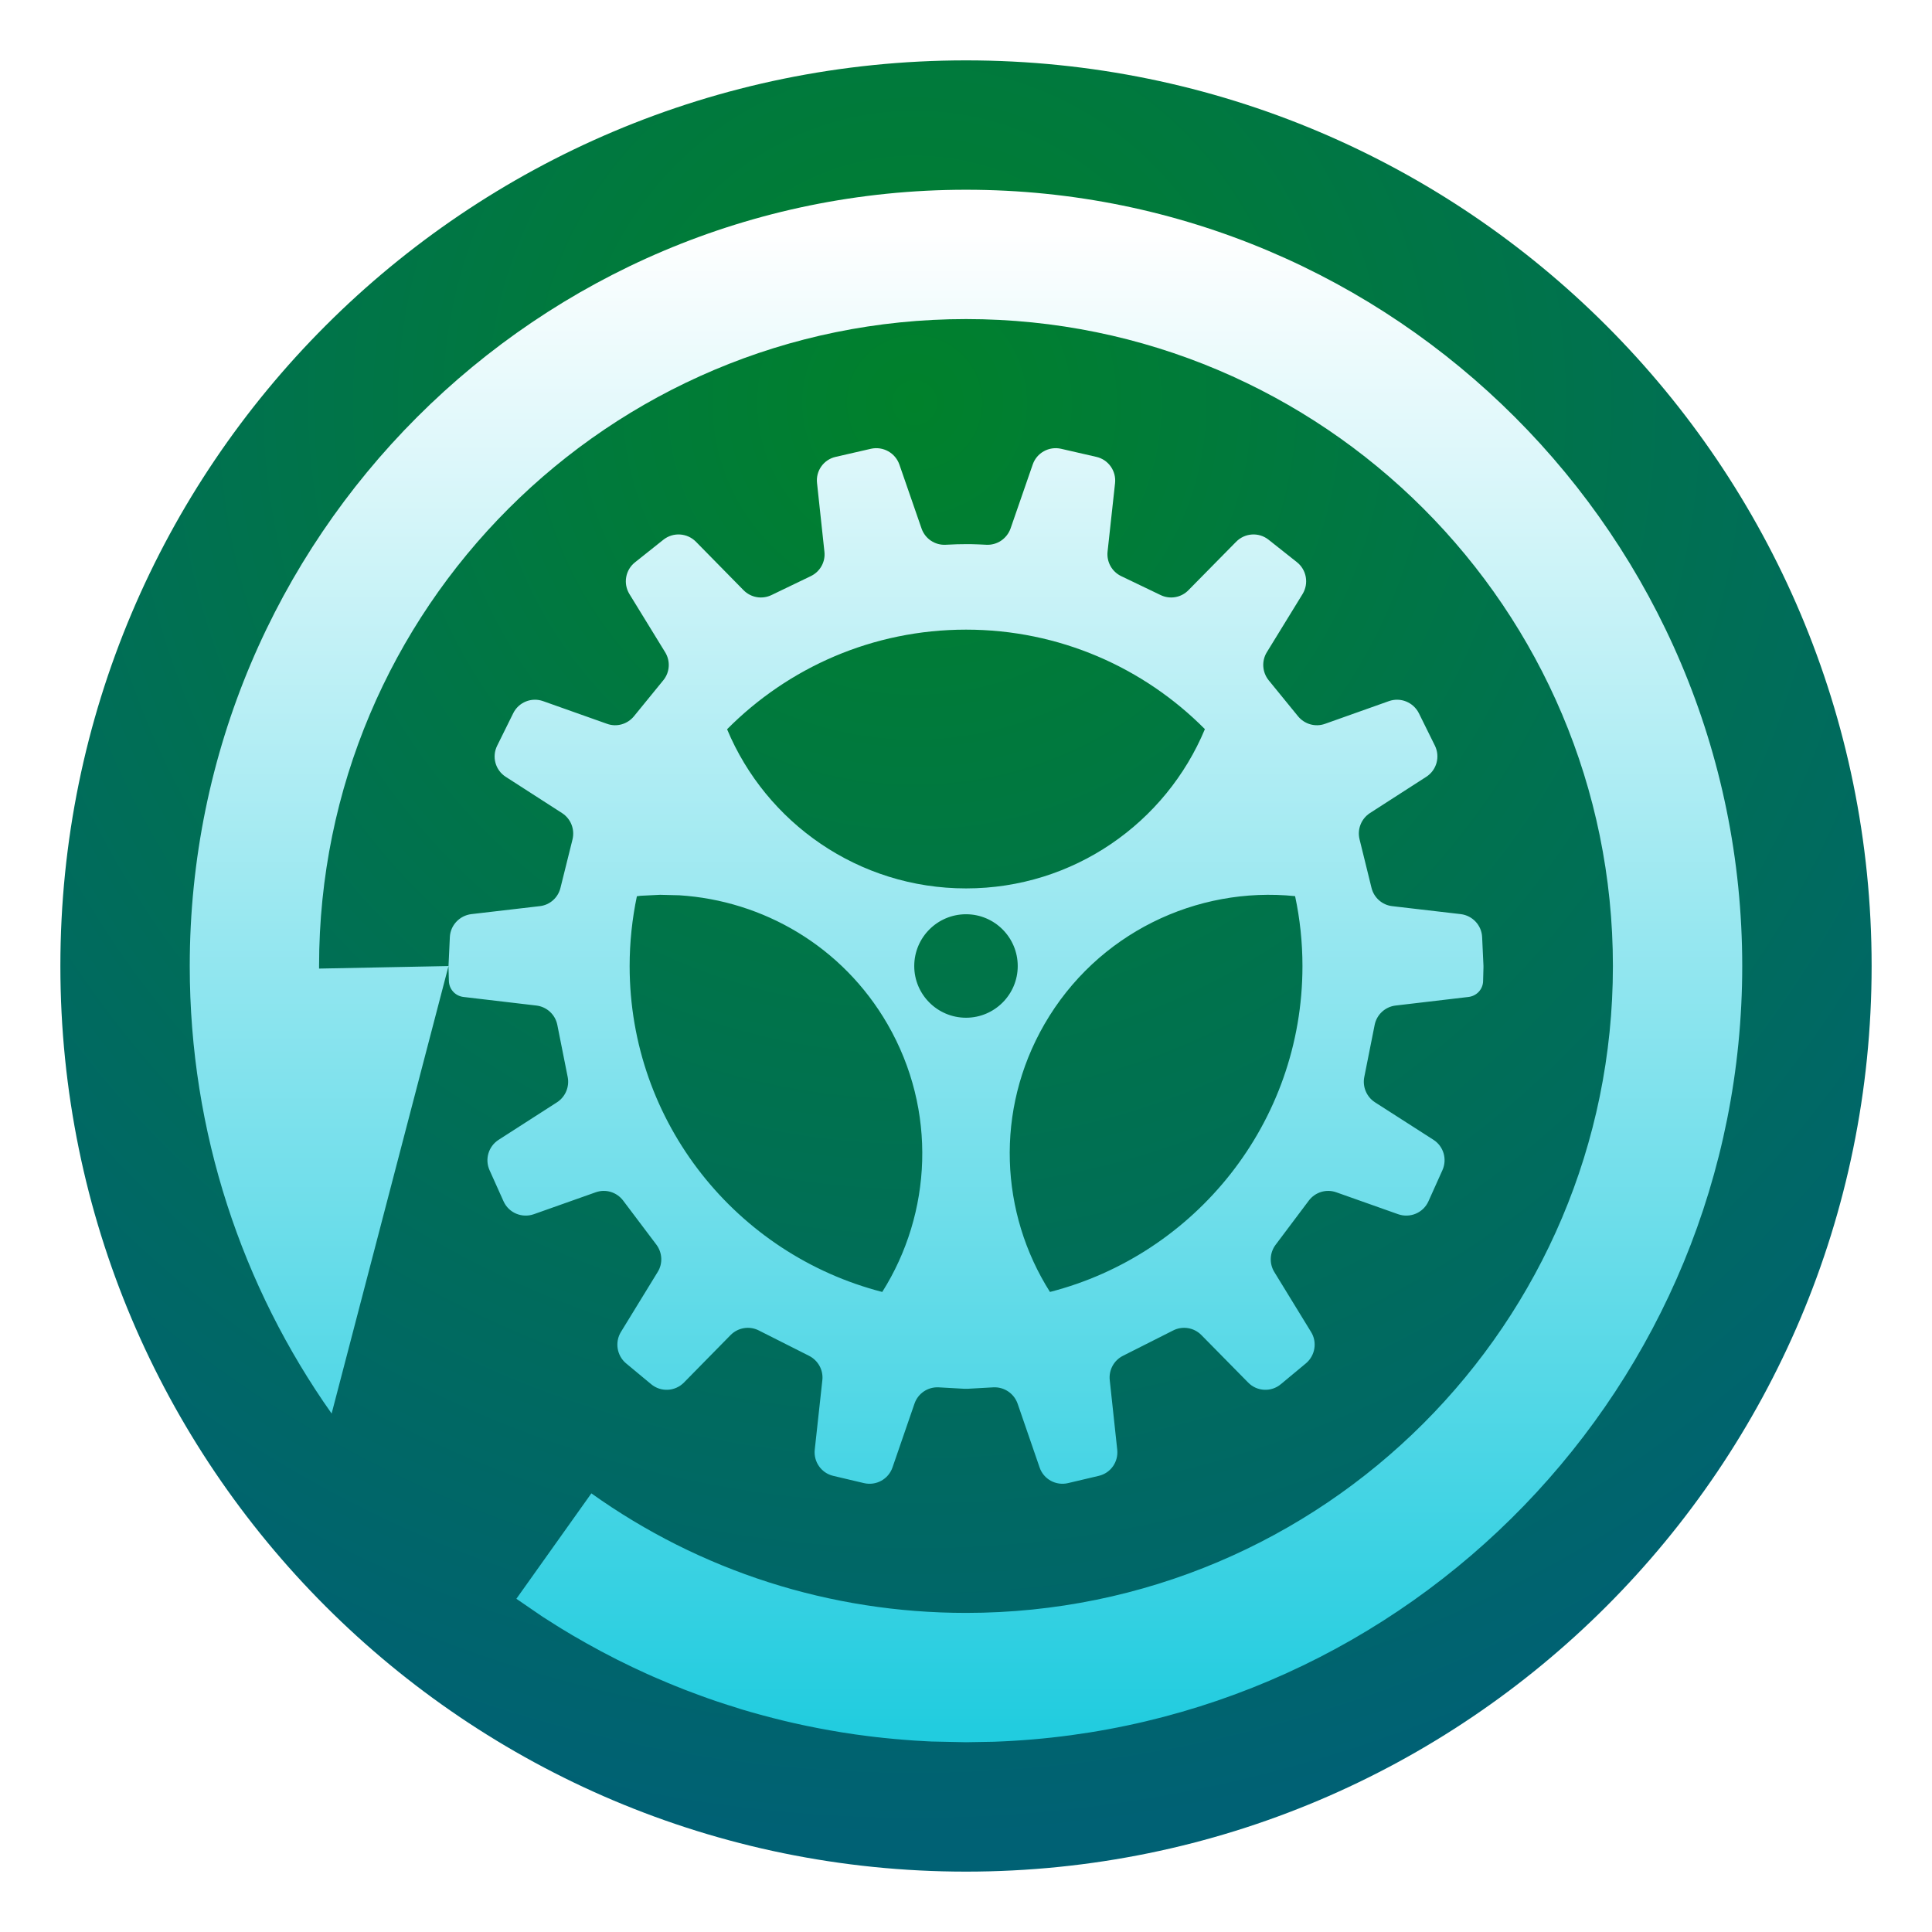
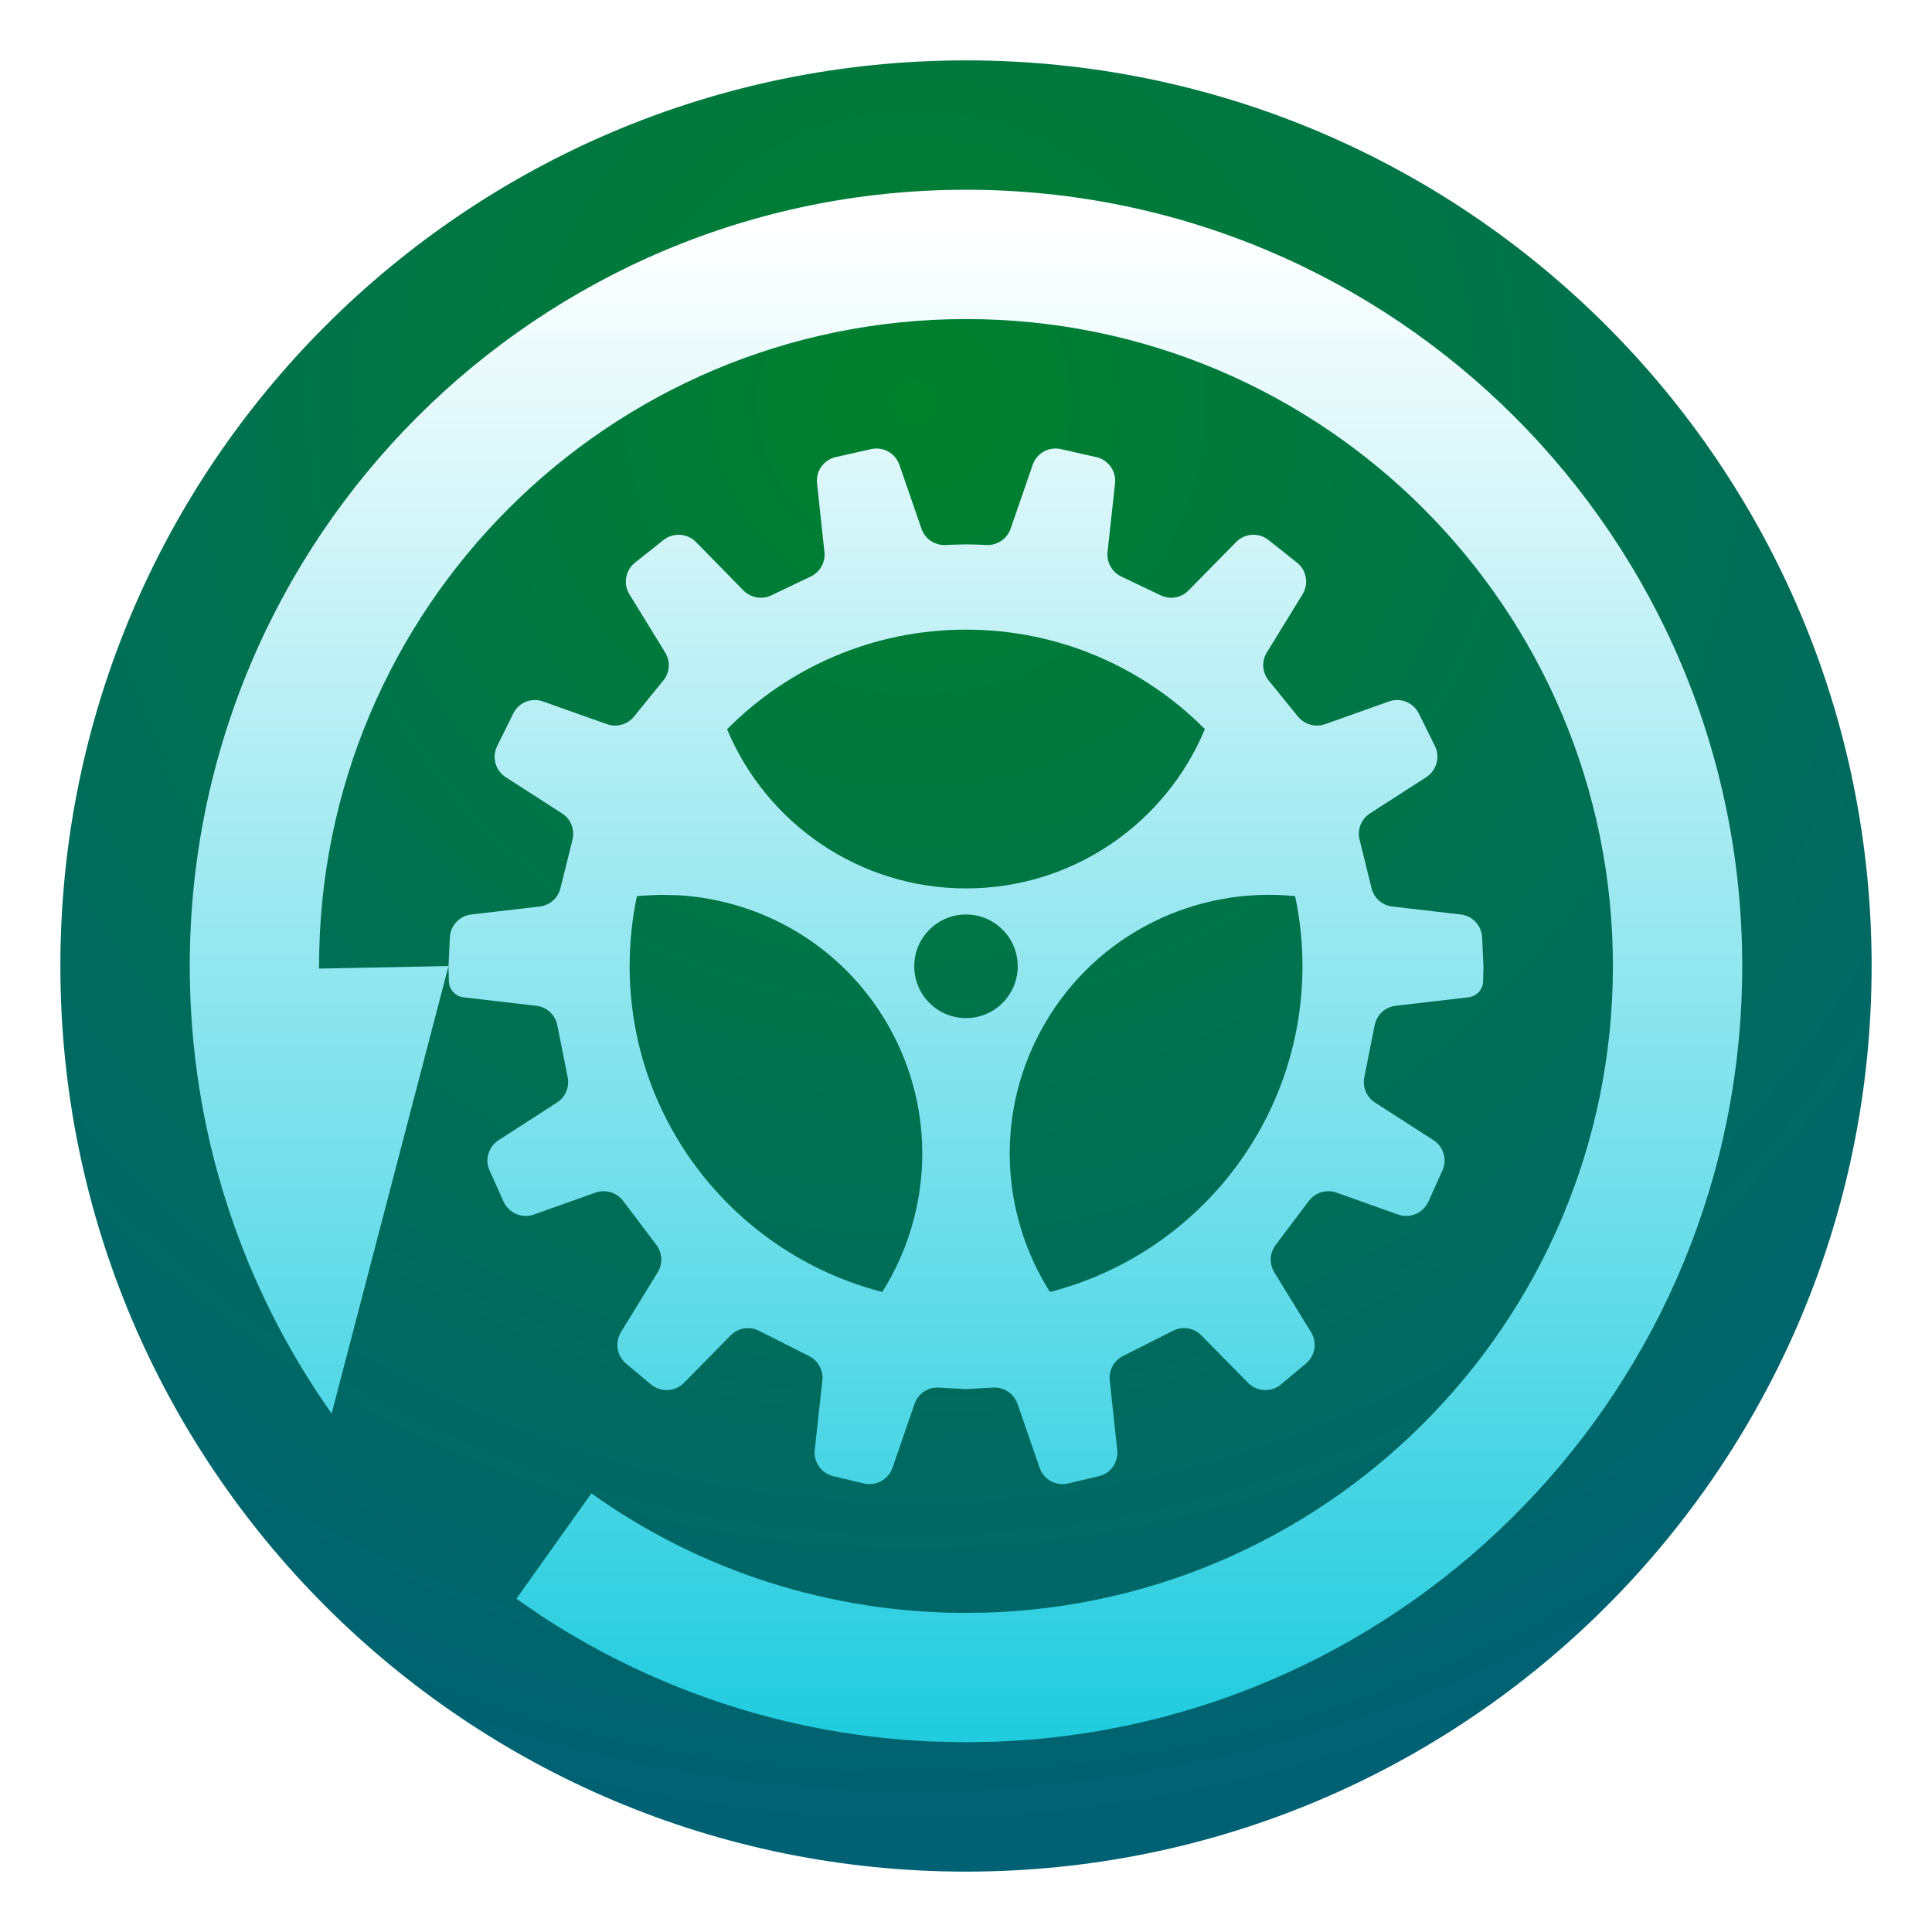
<svg xmlns="http://www.w3.org/2000/svg" width="16px" height="16px" viewBox="0 0 16 16" version="1.1">
  <defs>
    <radialGradient cx="47.157%" cy="18.859%" fx="47.157%" fy="18.859%" r="79.474%" id="radialGradient-1">
      <stop stop-color="#00812B" offset="0%" />
      <stop stop-color="#006174" offset="100%" />
    </radialGradient>
    <linearGradient x1="50%" y1="1.859%" x2="50%" y2="100%" id="linearGradient-2">
      <stop stop-color="#FFFFFF" offset="0%" />
      <stop stop-color="#21CCDF" offset="100%" />
    </linearGradient>
  </defs>
  <g id="apps/16/deepin-clone" stroke="none" stroke-width="1" fill="none" fill-rule="evenodd">
    <g id="Group" transform="translate(0.5, 0.5)">
      <circle id="Oval" fill="url(#radialGradient-1)" cx="7.5" cy="7.5" r="7.5" />
      <g id="编组" transform="translate(1.0714, 1.0714)" fill="url(#linearGradient-2)" fill-rule="nonzero">
-         <path d="M6.429,0 C9.979,0 12.857,2.878 12.857,6.429 C12.857,9.902 10.103,12.732 6.659,12.853 L6.429,12.857 L6.142,12.851 C6.05,12.847 5.959,12.841 5.868,12.833 L6.136,12.851 C6.035,12.846 5.935,12.839 5.836,12.83 L5.868,12.833 C5.786,12.826 5.704,12.817 5.623,12.807 L5.836,12.83 C5.737,12.821 5.638,12.81 5.541,12.796 L5.623,12.807 C5.547,12.798 5.473,12.787 5.398,12.775 C5.27,12.754 5.143,12.73 5.018,12.702 L5.218,12.743 C5.139,12.728 5.061,12.712 4.983,12.694 L5.018,12.702 C4.942,12.685 4.866,12.666 4.791,12.647 L4.983,12.694 C4.887,12.672 4.791,12.647 4.696,12.621 L4.791,12.647 C4.694,12.621 4.598,12.594 4.503,12.564 L4.696,12.621 C4.615,12.598 4.535,12.574 4.455,12.548 L4.503,12.564 C4.409,12.534 4.316,12.503 4.224,12.469 L4.455,12.548 C4.345,12.513 4.236,12.474 4.128,12.433 L4.224,12.469 C4.138,12.438 4.054,12.405 3.97,12.37 L4.128,12.433 C4.051,12.404 3.974,12.372 3.898,12.34 L3.97,12.37 C3.88,12.333 3.791,12.294 3.703,12.252 L3.898,12.34 C3.821,12.307 3.744,12.272 3.668,12.236 C3.493,12.153 3.322,12.061 3.154,11.962 L3.198,11.988 C3.118,11.941 3.039,11.893 2.962,11.843 L3.154,11.962 C3.077,11.916 3,11.868 2.924,11.819 L2.705,11.669 L3.326,10.796 C4.225,11.437 5.3,11.786 6.429,11.786 C9.387,11.786 11.786,9.387 11.786,6.429 C11.786,3.47 9.387,1.071 6.429,1.071 C3.47,1.071 1.071,3.47 1.071,6.429 L1.071,6.45 L2.143,6.429 L1.175,10.135 C0.435,9.087 0,7.809 0,6.429 C0,2.878 2.878,0 6.429,0 Z M7.215,2.145 L7.507,2.212 C7.607,2.234 7.674,2.328 7.663,2.43 L7.601,2.997 C7.592,3.082 7.637,3.163 7.714,3.2 L8.041,3.357 C8.118,3.394 8.211,3.378 8.271,3.316 L8.666,2.915 C8.738,2.842 8.853,2.834 8.934,2.898 L9.17,3.085 C9.249,3.148 9.269,3.261 9.216,3.348 L8.92,3.83 C8.875,3.903 8.882,3.996 8.935,4.062 L9.178,4.36 C9.232,4.426 9.321,4.452 9.402,4.423 L9.931,4.235 C10.027,4.201 10.133,4.244 10.179,4.335 L10.312,4.604 C10.357,4.696 10.326,4.807 10.24,4.862 L9.774,5.162 C9.702,5.209 9.667,5.296 9.688,5.38 L9.787,5.782 C9.807,5.863 9.876,5.924 9.959,5.933 L10.526,5.999 C10.624,6.011 10.699,6.092 10.703,6.19 L10.714,6.427 L10.714,6.441 L10.711,6.553 C10.71,6.621 10.658,6.677 10.59,6.685 L9.987,6.756 C9.9,6.766 9.83,6.831 9.813,6.916 L9.727,7.348 C9.711,7.429 9.746,7.512 9.815,7.557 L10.3,7.868 C10.384,7.922 10.415,8.029 10.374,8.12 L10.258,8.378 C10.215,8.473 10.106,8.519 10.007,8.484 L9.496,8.303 C9.413,8.273 9.321,8.301 9.268,8.371 L8.993,8.737 C8.943,8.803 8.939,8.893 8.982,8.963 L9.286,9.459 C9.339,9.544 9.32,9.655 9.244,9.719 L9.037,9.891 C8.957,9.959 8.838,9.953 8.765,9.878 L8.378,9.485 C8.317,9.423 8.222,9.407 8.144,9.447 L7.728,9.657 C7.653,9.695 7.61,9.775 7.619,9.858 L7.681,10.434 C7.692,10.535 7.627,10.628 7.528,10.651 L7.274,10.711 C7.174,10.735 7.071,10.679 7.038,10.581 L6.856,10.053 C6.826,9.968 6.744,9.913 6.654,9.918 L6.44,9.93 C6.432,9.93 6.425,9.93 6.417,9.93 L6.203,9.918 C6.113,9.913 6.031,9.968 6.002,10.053 L5.82,10.581 C5.786,10.679 5.684,10.735 5.583,10.711 L5.329,10.651 C5.231,10.628 5.165,10.535 5.176,10.434 L5.239,9.858 C5.248,9.775 5.204,9.695 5.129,9.657 L4.713,9.447 C4.635,9.407 4.54,9.423 4.479,9.485 L4.093,9.878 C4.019,9.953 3.901,9.959 3.82,9.891 L3.613,9.719 C3.537,9.655 3.519,9.544 3.571,9.459 L3.875,8.963 C3.919,8.893 3.914,8.803 3.865,8.737 L3.589,8.371 C3.536,8.301 3.444,8.273 3.361,8.303 L2.85,8.484 C2.751,8.519 2.642,8.473 2.599,8.378 L2.483,8.12 C2.442,8.029 2.474,7.922 2.558,7.868 L3.042,7.557 C3.111,7.512 3.146,7.429 3.13,7.348 L3.044,6.916 C3.027,6.831 2.957,6.766 2.87,6.756 L2.267,6.685 C2.199,6.677 2.148,6.621 2.146,6.553 L2.143,6.441 L2.143,6.427 L2.154,6.19 C2.158,6.092 2.234,6.011 2.332,5.999 L2.898,5.933 C2.982,5.924 3.05,5.863 3.07,5.782 L3.17,5.38 C3.19,5.296 3.156,5.209 3.083,5.162 L2.617,4.862 C2.531,4.807 2.5,4.696 2.546,4.604 L2.679,4.335 C2.724,4.244 2.83,4.201 2.926,4.235 L3.456,4.423 C3.536,4.452 3.625,4.426 3.679,4.36 L3.922,4.062 C3.976,3.996 3.982,3.903 3.937,3.83 L3.641,3.348 C3.588,3.261 3.608,3.148 3.688,3.085 L3.923,2.898 C4.004,2.834 4.12,2.842 4.192,2.915 L4.586,3.316 C4.647,3.378 4.739,3.394 4.817,3.357 L5.143,3.2 C5.22,3.163 5.266,3.082 5.256,2.997 L5.195,2.43 C5.183,2.328 5.25,2.234 5.35,2.212 L5.642,2.145 C5.742,2.123 5.843,2.179 5.877,2.276 L6.061,2.807 C6.091,2.891 6.172,2.945 6.261,2.94 C6.33,2.936 6.385,2.935 6.429,2.935 C6.457,2.935 6.492,2.935 6.532,2.937 L6.596,2.94 C6.685,2.945 6.766,2.891 6.797,2.807 L6.981,2.276 C7.014,2.179 7.115,2.123 7.215,2.145 Z M3.895,5.839 L3.734,5.847 L3.703,5.851 C3.664,6.037 3.643,6.231 3.643,6.429 C3.643,7.727 4.531,8.818 5.735,9.128 C6.146,8.477 6.191,7.625 5.779,6.911 C5.406,6.265 4.748,5.887 4.055,5.843 L3.895,5.839 Z M7.078,6.911 C6.666,7.625 6.711,8.477 7.124,9.128 C8.326,8.819 9.215,7.728 9.215,6.429 C9.215,6.231 9.194,6.037 9.154,5.85 C8.339,5.767 7.514,6.156 7.078,6.911 Z M6.429,6 C6.192,6 6,6.192 6,6.429 C6,6.665 6.192,6.857 6.429,6.857 C6.665,6.857 6.857,6.665 6.857,6.429 C6.857,6.192 6.665,6 6.429,6 Z M6.429,3.643 C5.655,3.643 4.956,3.958 4.45,4.468 C4.773,5.242 5.538,5.786 6.429,5.786 C7.32,5.786 8.084,5.242 8.407,4.467 C7.902,3.958 7.202,3.643 6.429,3.643 Z" id="形状结合" />
+         <path d="M6.429,0 C9.979,0 12.857,2.878 12.857,6.429 C12.857,9.902 10.103,12.732 6.659,12.853 L6.429,12.857 L6.142,12.851 C6.05,12.847 5.959,12.841 5.868,12.833 L6.136,12.851 C6.035,12.846 5.935,12.839 5.836,12.83 L5.868,12.833 C5.786,12.826 5.704,12.817 5.623,12.807 L5.836,12.83 C5.737,12.821 5.638,12.81 5.541,12.796 L5.623,12.807 C5.547,12.798 5.473,12.787 5.398,12.775 C5.27,12.754 5.143,12.73 5.018,12.702 L5.218,12.743 C5.139,12.728 5.061,12.712 4.983,12.694 L5.018,12.702 C4.942,12.685 4.866,12.666 4.791,12.647 L4.983,12.694 C4.887,12.672 4.791,12.647 4.696,12.621 L4.791,12.647 C4.694,12.621 4.598,12.594 4.503,12.564 L4.696,12.621 C4.615,12.598 4.535,12.574 4.455,12.548 L4.503,12.564 C4.409,12.534 4.316,12.503 4.224,12.469 L4.455,12.548 C4.345,12.513 4.236,12.474 4.128,12.433 L4.224,12.469 C4.138,12.438 4.054,12.405 3.97,12.37 L4.128,12.433 C4.051,12.404 3.974,12.372 3.898,12.34 L3.97,12.37 C3.88,12.333 3.791,12.294 3.703,12.252 L3.898,12.34 C3.821,12.307 3.744,12.272 3.668,12.236 C3.493,12.153 3.322,12.061 3.154,11.962 L3.198,11.988 C3.118,11.941 3.039,11.893 2.962,11.843 L3.154,11.962 C3.077,11.916 3,11.868 2.924,11.819 L2.705,11.669 L3.326,10.796 C4.225,11.437 5.3,11.786 6.429,11.786 C9.387,11.786 11.786,9.387 11.786,6.429 C11.786,3.47 9.387,1.071 6.429,1.071 C3.47,1.071 1.071,3.47 1.071,6.429 L1.071,6.45 L2.143,6.429 L1.175,10.135 C0.435,9.087 0,7.809 0,6.429 C0,2.878 2.878,0 6.429,0 Z M7.215,2.148 L7.507,2.214 C7.607,2.237 7.674,2.33 7.663,2.432 L7.601,2.999 C7.592,3.084 7.637,3.166 7.714,3.203 L8.041,3.359 C8.118,3.396 8.211,3.38 8.271,3.319 L8.666,2.917 C8.738,2.844 8.854,2.837 8.934,2.901 L9.17,3.088 C9.249,3.151 9.269,3.264 9.216,3.35 L8.92,3.832 C8.875,3.905 8.882,3.998 8.935,4.064 L9.178,4.363 C9.232,4.429 9.321,4.454 9.402,4.426 L9.931,4.238 C10.027,4.203 10.133,4.246 10.179,4.338 L10.312,4.607 C10.357,4.698 10.326,4.81 10.24,4.865 L9.774,5.165 C9.702,5.211 9.667,5.299 9.688,5.382 L9.787,5.784 C9.807,5.866 9.876,5.926 9.959,5.936 L10.526,6.002 C10.624,6.013 10.699,6.094 10.703,6.193 L10.714,6.429 L10.714,6.444 L10.711,6.555 C10.71,6.623 10.658,6.68 10.59,6.688 L9.987,6.758 C9.9,6.768 9.83,6.833 9.813,6.919 L9.727,7.351 C9.711,7.432 9.746,7.514 9.815,7.559 L10.3,7.871 C10.384,7.925 10.415,8.032 10.374,8.122 L10.258,8.38 C10.215,8.475 10.106,8.522 10.007,8.487 L9.496,8.305 C9.413,8.276 9.321,8.304 9.268,8.374 L8.993,8.739 C8.943,8.805 8.939,8.895 8.982,8.966 L9.286,9.461 C9.339,9.547 9.32,9.657 9.244,9.721 L9.037,9.894 C8.957,9.961 8.838,9.955 8.765,9.881 L8.378,9.488 C8.317,9.425 8.222,9.41 8.144,9.449 L7.728,9.659 C7.653,9.697 7.61,9.777 7.619,9.861 L7.681,10.436 C7.692,10.537 7.627,10.631 7.528,10.654 L7.274,10.714 C7.174,10.738 7.071,10.681 7.038,10.584 L6.856,10.056 C6.826,9.971 6.744,9.915 6.654,9.92 L6.44,9.932 L6.418,9.932 L6.203,9.92 C6.113,9.915 6.031,9.971 6.002,10.056 L5.82,10.584 C5.786,10.681 5.684,10.738 5.583,10.714 L5.33,10.654 C5.231,10.631 5.165,10.537 5.176,10.436 L5.239,9.861 C5.248,9.777 5.204,9.697 5.129,9.659 L4.713,9.449 C4.635,9.41 4.54,9.425 4.479,9.488 L4.093,9.881 C4.019,9.955 3.901,9.961 3.82,9.894 L3.613,9.721 C3.537,9.657 3.519,9.547 3.571,9.461 L3.875,8.966 C3.919,8.895 3.914,8.805 3.865,8.739 L3.589,8.374 C3.536,8.304 3.444,8.276 3.361,8.305 L2.85,8.487 C2.751,8.522 2.642,8.475 2.599,8.38 L2.483,8.122 C2.442,8.032 2.474,7.925 2.558,7.871 L3.042,7.559 C3.111,7.514 3.146,7.432 3.13,7.351 L3.044,6.919 C3.027,6.833 2.957,6.768 2.87,6.758 L2.267,6.688 C2.199,6.68 2.148,6.623 2.146,6.555 L2.143,6.444 L2.143,6.429 L2.154,6.193 C2.158,6.094 2.234,6.013 2.332,6.002 L2.898,5.936 C2.982,5.926 3.05,5.866 3.07,5.784 L3.17,5.382 C3.19,5.299 3.156,5.211 3.083,5.165 L2.617,4.865 C2.531,4.81 2.5,4.698 2.546,4.607 L2.679,4.338 C2.724,4.246 2.83,4.203 2.926,4.238 L3.456,4.426 C3.536,4.454 3.625,4.429 3.679,4.363 L3.922,4.064 C3.976,3.998 3.982,3.905 3.937,3.832 L3.641,3.35 C3.588,3.264 3.608,3.151 3.688,3.088 L3.923,2.901 C4.004,2.837 4.12,2.844 4.192,2.917 L4.586,3.319 C4.647,3.38 4.739,3.396 4.817,3.359 L5.143,3.203 C5.22,3.166 5.266,3.084 5.256,2.999 L5.195,2.432 C5.183,2.33 5.25,2.237 5.35,2.214 L5.642,2.148 C5.742,2.125 5.843,2.181 5.877,2.278 L6.061,2.81 C6.091,2.893 6.172,2.947 6.261,2.942 C6.307,2.94 6.347,2.938 6.381,2.938 L6.429,2.937 C6.458,2.937 6.492,2.938 6.532,2.939 L6.596,2.942 C6.685,2.947 6.766,2.893 6.797,2.81 L6.981,2.278 C7.014,2.181 7.115,2.125 7.215,2.148 Z M3.895,5.839 L3.734,5.847 L3.703,5.851 C3.664,6.037 3.643,6.231 3.643,6.429 C3.643,7.727 4.531,8.818 5.735,9.128 C6.146,8.477 6.191,7.625 5.779,6.911 C5.406,6.265 4.748,5.887 4.055,5.843 L3.895,5.839 Z M7.078,6.911 C6.666,7.625 6.711,8.477 7.124,9.128 C8.326,8.819 9.215,7.728 9.215,6.429 C9.215,6.231 9.194,6.037 9.154,5.85 C8.339,5.767 7.514,6.156 7.078,6.911 Z M6.429,6.002 C6.192,6.002 6,6.194 6,6.431 C6,6.668 6.192,6.86 6.429,6.86 C6.665,6.86 6.857,6.668 6.857,6.431 C6.857,6.194 6.665,6.002 6.429,6.002 Z M6.429,3.643 C5.655,3.643 4.956,3.958 4.45,4.468 C4.773,5.242 5.538,5.786 6.429,5.786 C7.32,5.786 8.084,5.242 8.407,4.467 C7.902,3.958 7.202,3.643 6.429,3.643 Z" id="形状结合" />
      </g>
    </g>
    <g id="Guide/16" transform="translate(0.5, 0.5)" />
  </g>
</svg>
